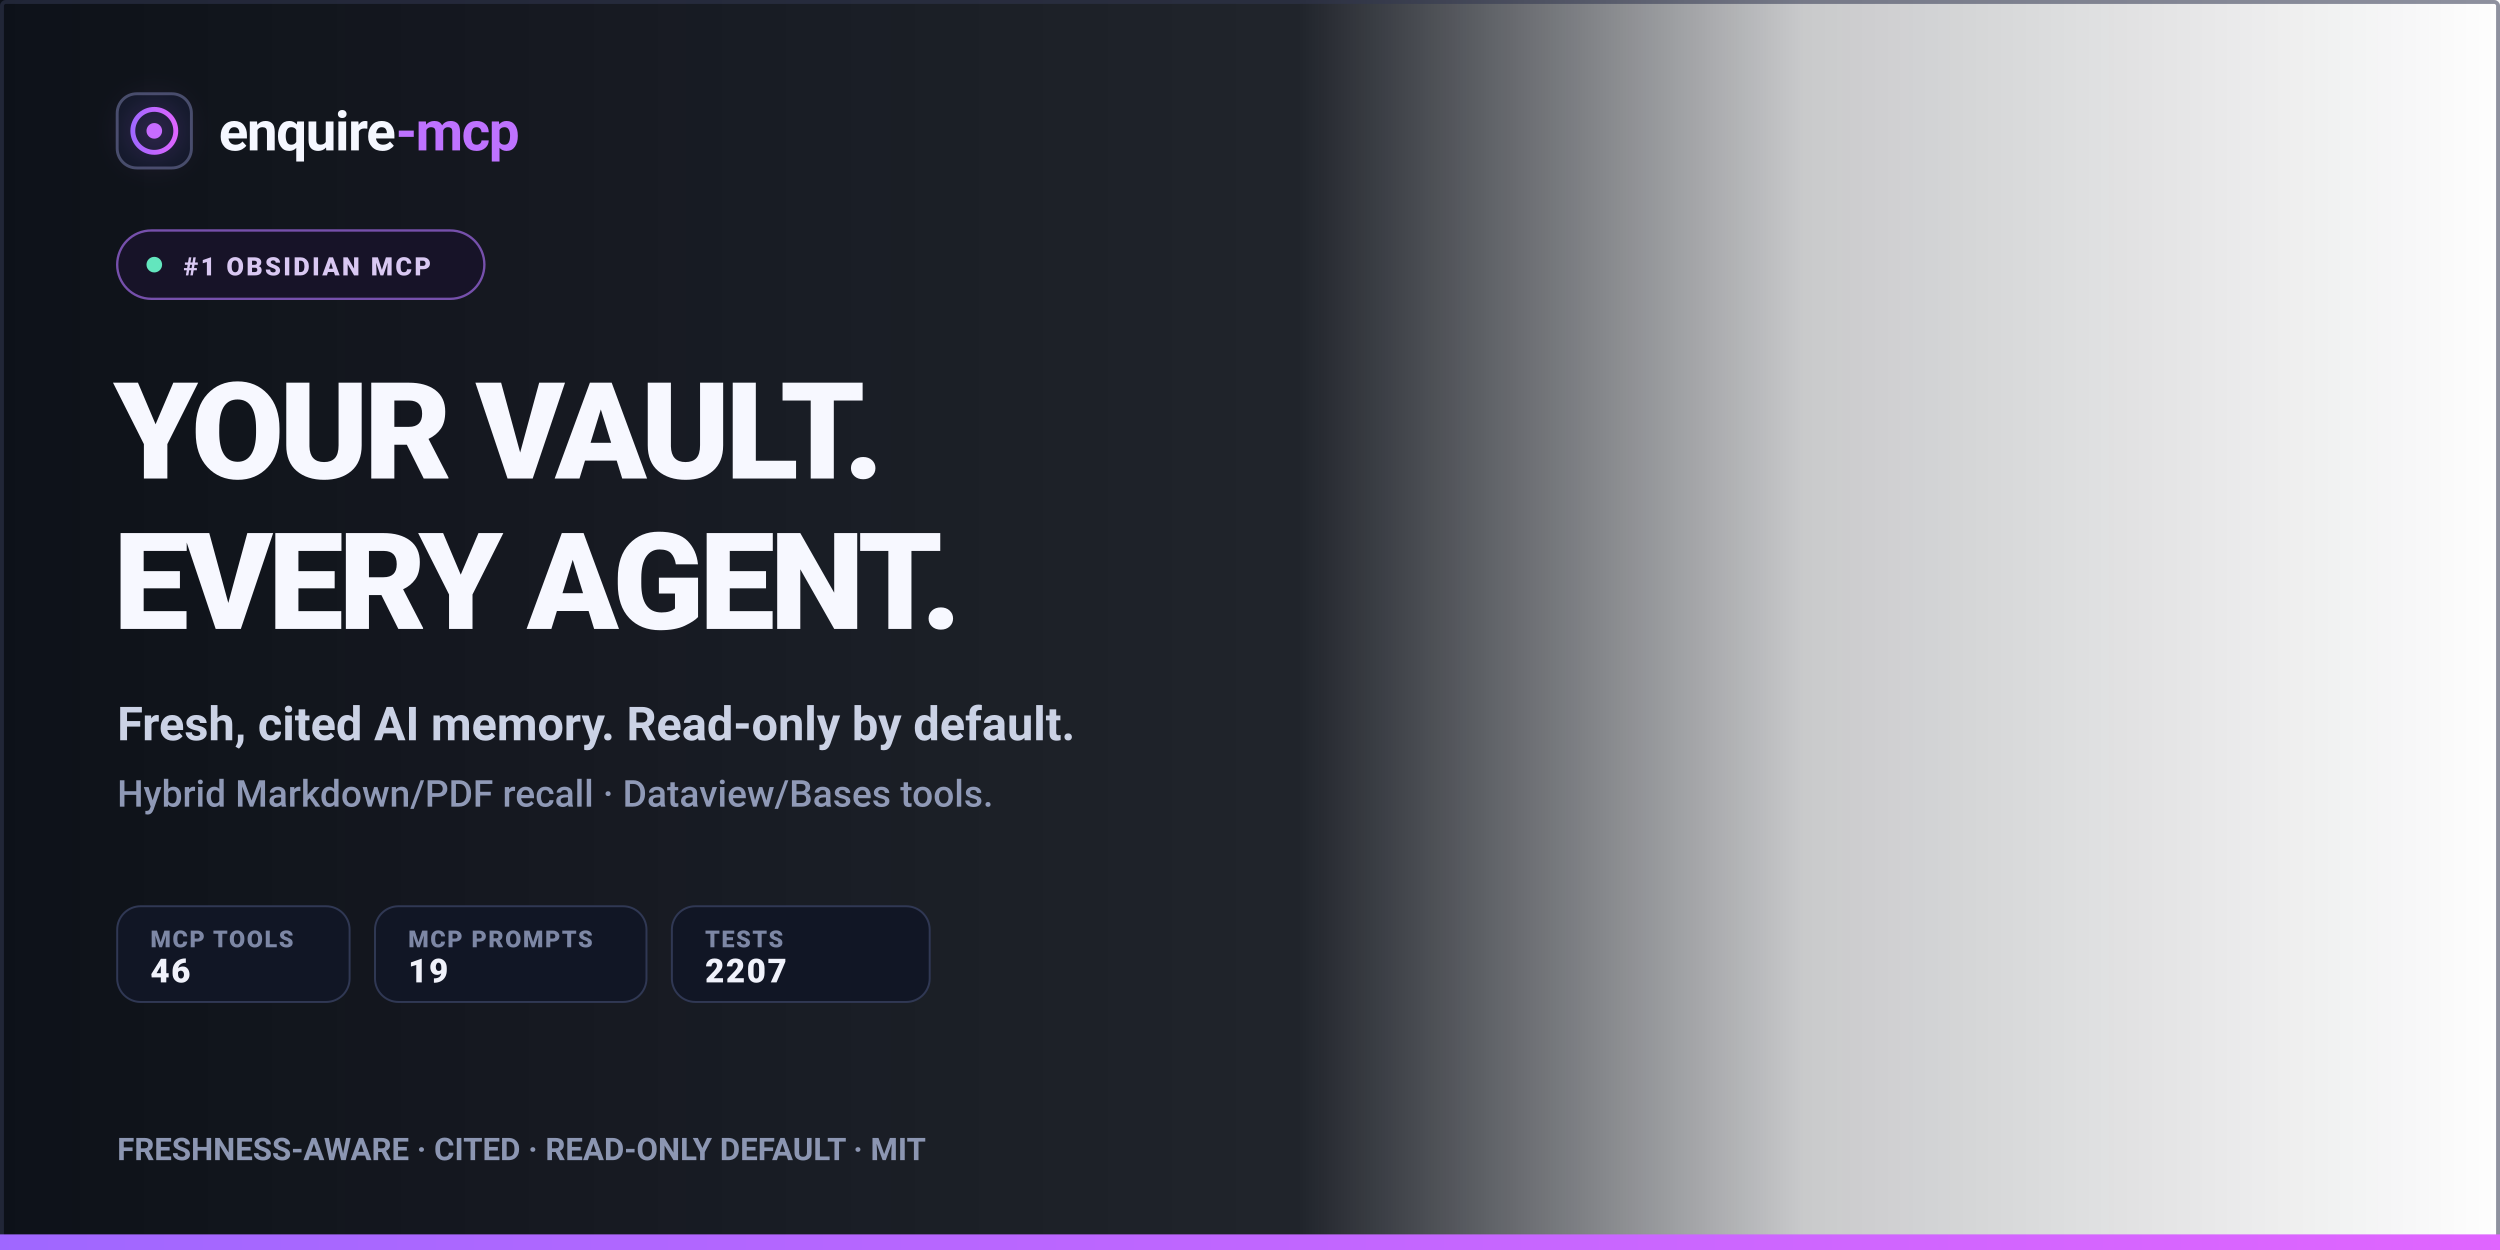
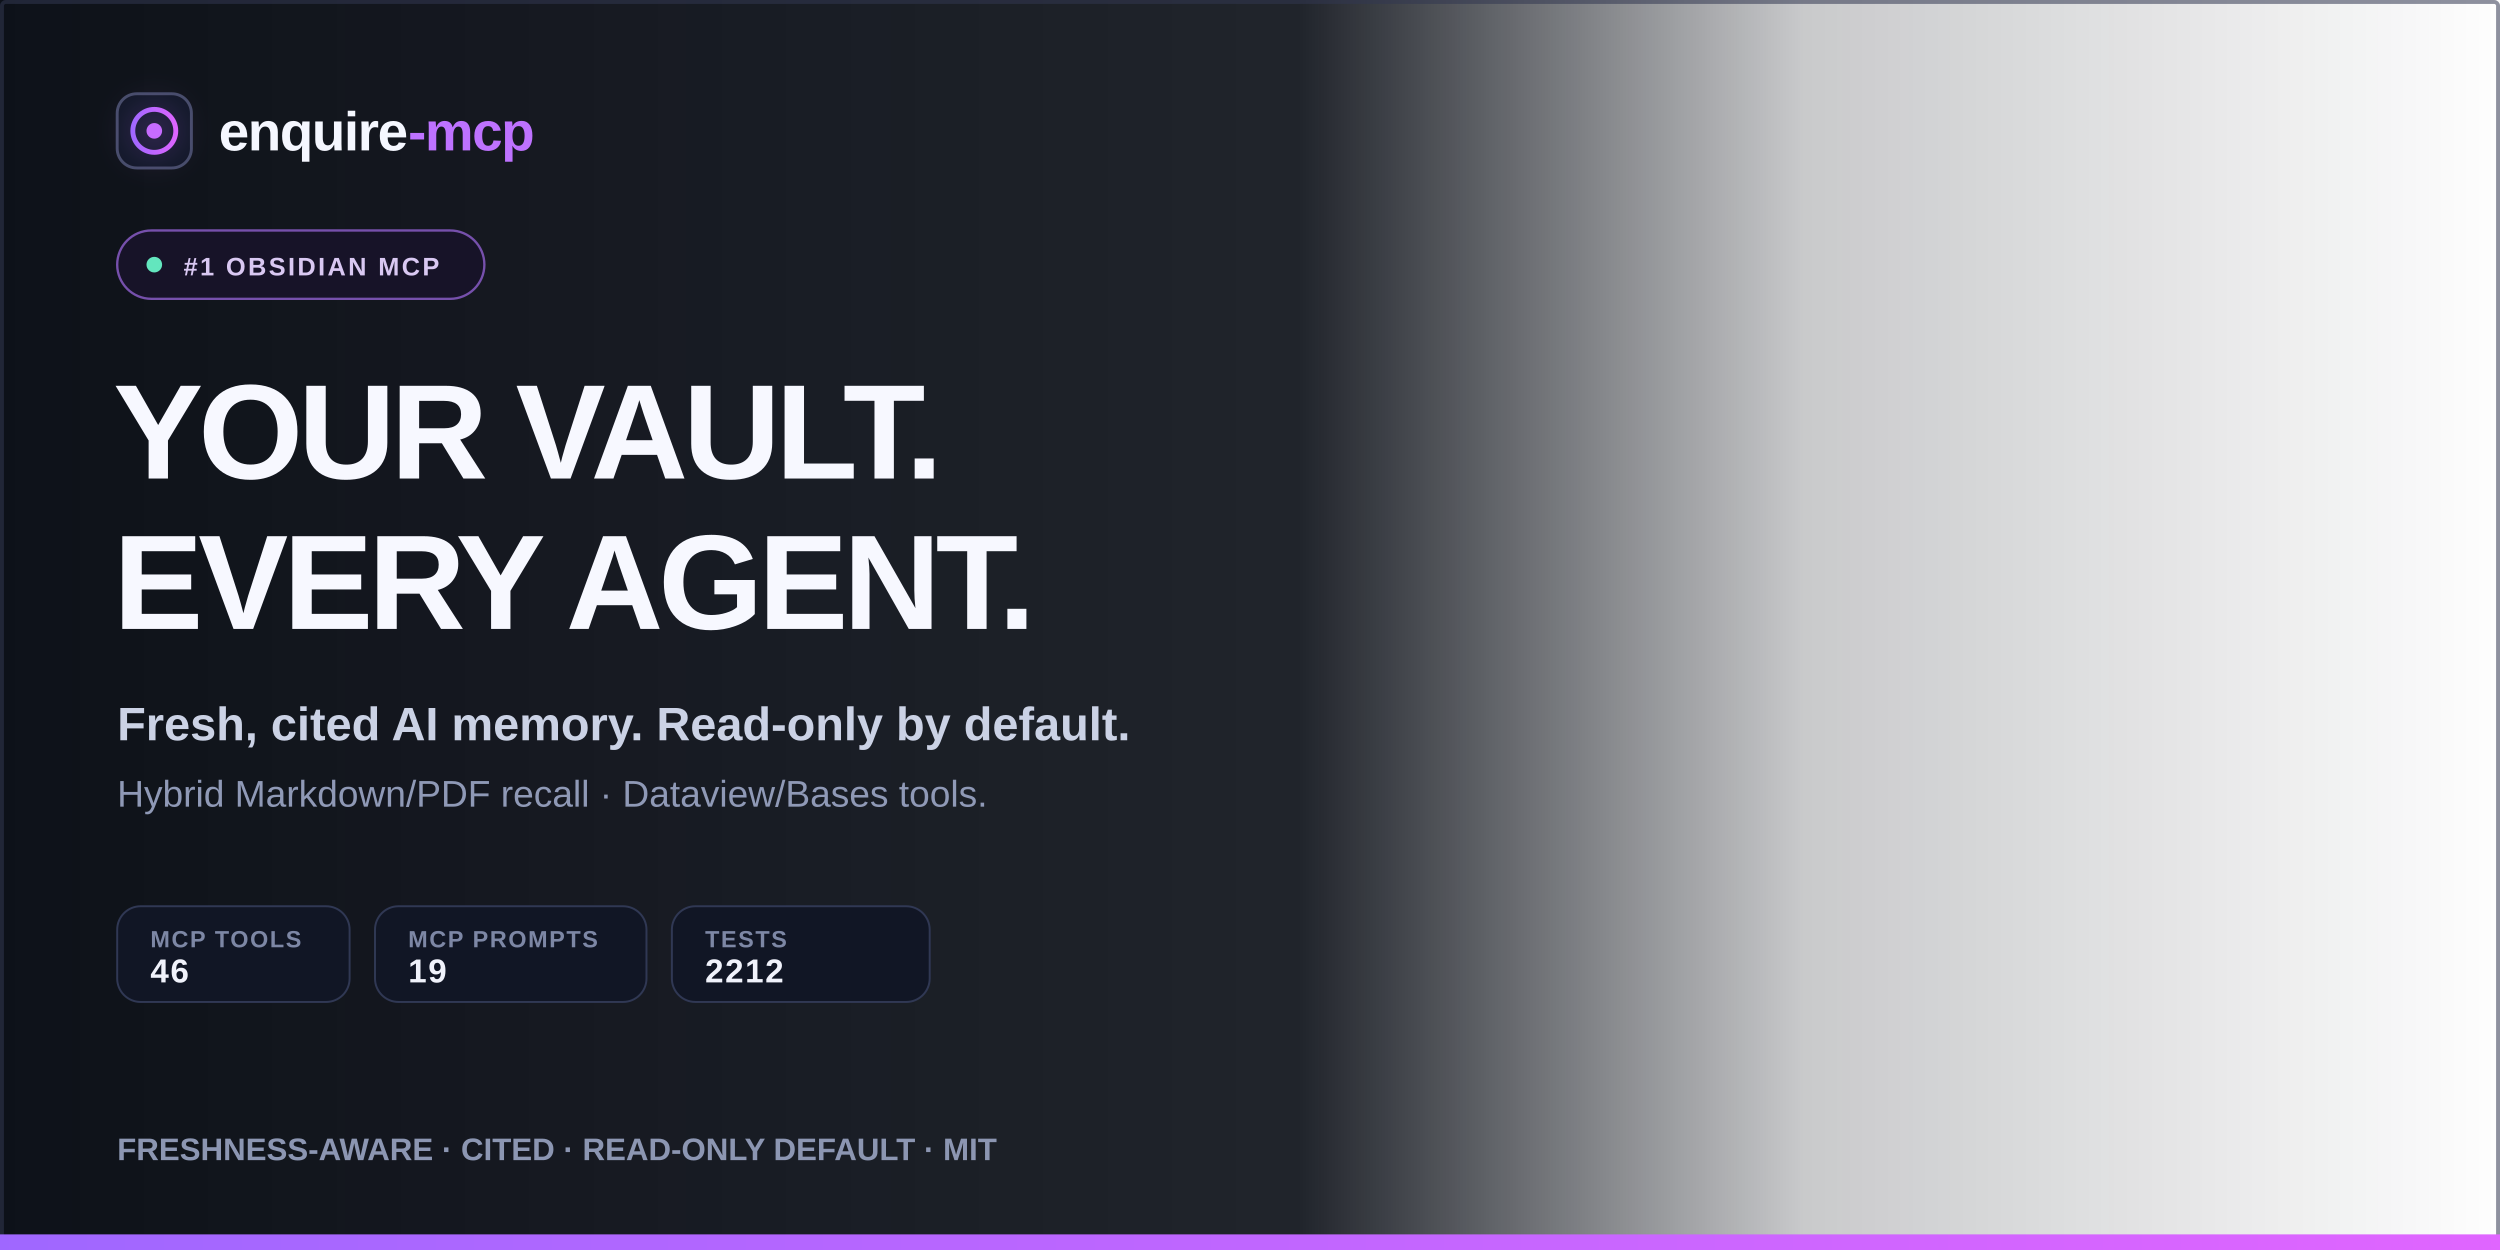
- <svg xmlns="http://www.w3.org/2000/svg" width="1280" height="640" viewBox="0 0 1280 640" font-family="-apple-system, BlinkMacSystemFont, 'Segoe UI', Roboto, Helvetica, Arial, sans-serif">
+ <svg xmlns="http://www.w3.org/2000/svg" width="1280" height="640" viewBox="0 0 1280 640" font-family="Liberation Sans">
  <defs>
    <linearGradient id="leftShade" x1="0" y1="0" x2="1" y2="0">
      <stop offset="0" stop-color="#080c14" stop-opacity="0.98" />
      <stop offset="0.52" stop-color="#080c14" stop-opacity="0.90" />
      <stop offset="0.72" stop-color="#080c14" stop-opacity="0.22" />
      <stop offset="1" stop-color="#080c14" stop-opacity="0" />
    </linearGradient>
    <linearGradient id="accent" x1="0" y1="0" x2="1" y2="0">
      <stop offset="0" stop-color="#9f67ff" />
      <stop offset="1" stop-color="#e065ff" />
    </linearGradient>
    <linearGradient id="rule" x1="0" y1="0" x2="1" y2="0">
      <stop offset="0" stop-color="#9f67ff" />
      <stop offset="0.42" stop-color="#e065ff" />
      <stop offset="1" stop-color="#e065ff" stop-opacity="0" />
    </linearGradient>
    <filter id="glow" x="-100%" y="-100%" width="300%" height="300%">
      <feGaussianBlur stdDeviation="8" />
    </filter>
  </defs>
  <rect width="1280" height="640" fill="url(#leftShade)" />
  <rect x="1" y="1" width="1278" height="638" rx="2" fill="none" stroke="#313750" stroke-opacity="0.55" stroke-width="2" />
  <g transform="translate(60,48)">
    <rect x="0" y="0" width="38" height="38" rx="10" fill="#111827" stroke="#464c69" stroke-width="1.5" />
    <circle cx="19" cy="19" r="11" fill="none" stroke="url(#accent)" stroke-width="2.5" />
    <circle cx="19" cy="19" r="4" fill="#c96cff" />
    <circle cx="19" cy="19" r="15" fill="#b766ff" opacity="0.16" filter="url(#glow)" />
  </g>
-   <text x="112" y="77" font-size="28" font-weight="780" fill="#f5f7ff" letter-spacing="-0.7">enquire<tspan fill="#be72ff">-mcp</tspan>
+   <text x="112" y="77" font-size="28" font-weight="700" fill="#f5f7ff" letter-spacing="-0.7">enquire<tspan fill="#be72ff">-mcp</tspan>
  </text>
  <g transform="translate(60,118)">
    <rect width="188" height="35" rx="17.5" fill="#171328" stroke="#7650ac" stroke-width="1.2" />
    <circle cx="19" cy="17.5" r="4" fill="#63e6be" />
-     <text x="34" y="23" font-size="13" font-weight="850" fill="#d9c8f2" letter-spacing="1.2">#1 OBSIDIAN MCP</text>
+     <text x="34" y="23" font-size="13" font-weight="700" fill="#d9c8f2" letter-spacing="1.2">#1 OBSIDIAN MCP</text>
  </g>
-   <text x="58" y="245" font-size="69" font-weight="850" fill="#f7f8ff" letter-spacing="-2.5">YOUR VAULT.</text>
-   <text x="58" y="322" font-size="69" font-weight="850" fill="#f7f8ff" letter-spacing="-2.5">EVERY AGENT.</text>
-   <text x="60" y="379" font-size="24" font-weight="650" fill="#cbd2e5">Fresh, cited AI memory. Read-only by default.</text>
-   <text x="60" y="413" font-size="19" font-weight="500" fill="#8f99b6">Hybrid Markdown/PDF recall · Dataview/Bases tools.</text>
-   <g transform="translate(60,464)" font-size="12" font-weight="850" letter-spacing="0.8">
+   <text x="58" y="245" font-size="69" font-weight="700" fill="#f7f8ff" letter-spacing="-2.5">YOUR VAULT.</text>
+   <text x="58" y="322" font-size="69" font-weight="700" fill="#f7f8ff" letter-spacing="-2.5">EVERY AGENT.</text>
+   <text x="60" y="379" font-size="24" font-weight="700" fill="#cbd2e5">Fresh, cited AI memory. Read-only by default.</text>
+   <text x="60" y="413" font-size="19" font-weight="400" fill="#8f99b6">Hybrid Markdown/PDF recall · Dataview/Bases tools.</text>
+   <g transform="translate(60,464)" font-size="12" font-weight="700" letter-spacing="0.8">
    <g>
      <rect width="119" height="49" rx="12" fill="#111625" stroke="#303854" />
      <text x="17" y="21" fill="#7d87a5">MCP TOOLS</text>
      <text x="17" y="39" font-size="17" fill="#f0f2fb">46</text>
    </g>
    <g transform="translate(132,0)">
      <rect width="139" height="49" rx="12" fill="#111625" stroke="#303854" />
      <text x="17" y="21" fill="#7d87a5">MCP PROMPTS</text>
      <text x="17" y="39" font-size="17" fill="#f0f2fb">19</text>
    </g>
    <g transform="translate(284,0)">
      <rect width="132" height="49" rx="12" fill="#111625" stroke="#303854" />
      <text x="17" y="21" fill="#7d87a5">TESTS</text>
-       <text x="17" y="39" font-size="17" fill="#f0f2fb">2207</text>
+       <text x="17" y="39" font-size="17" fill="#f0f2fb">2212</text>
    </g>
  </g>
  <line x1="60" y1="558" x2="614" y2="558" stroke="url(#rule)" stroke-width="2" />
-   <text x="60" y="594" font-size="16" font-weight="650" fill="#8c96b2">FRESHNESS-AWARE  ·  CITED  ·  READ-ONLY DEFAULT  ·  MIT</text>
+   <text x="60" y="594" font-size="16" font-weight="700" fill="#8c96b2">FRESHNESS-AWARE  ·  CITED  ·  READ-ONLY DEFAULT  ·  MIT</text>
  <rect x="0" y="632" width="1280" height="8" fill="url(#accent)" />
</svg>
